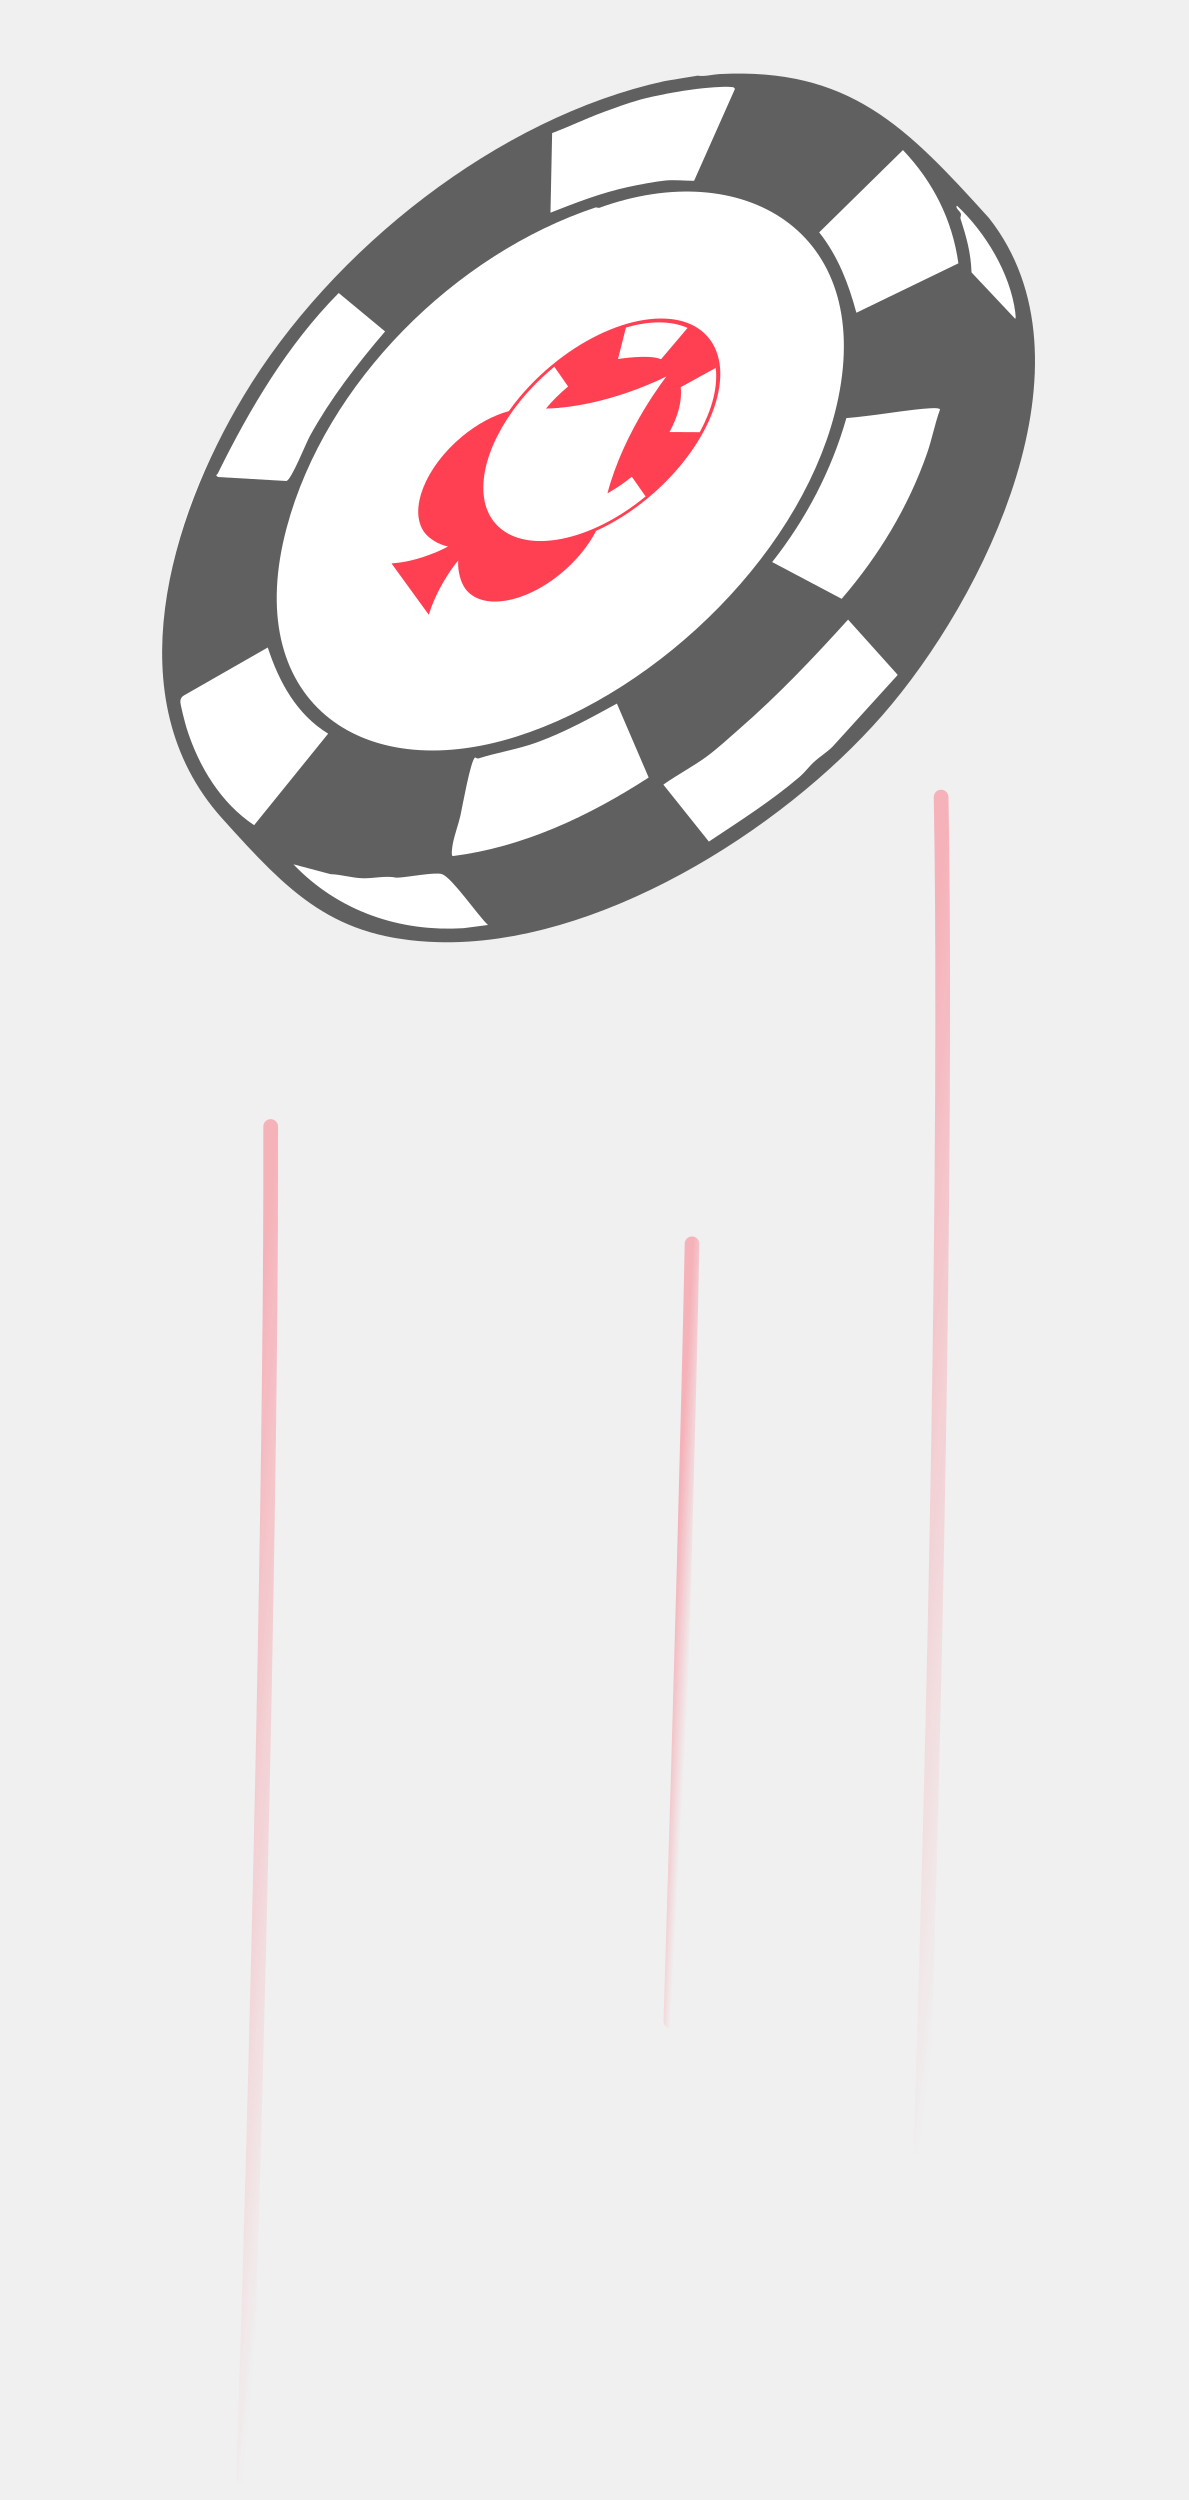
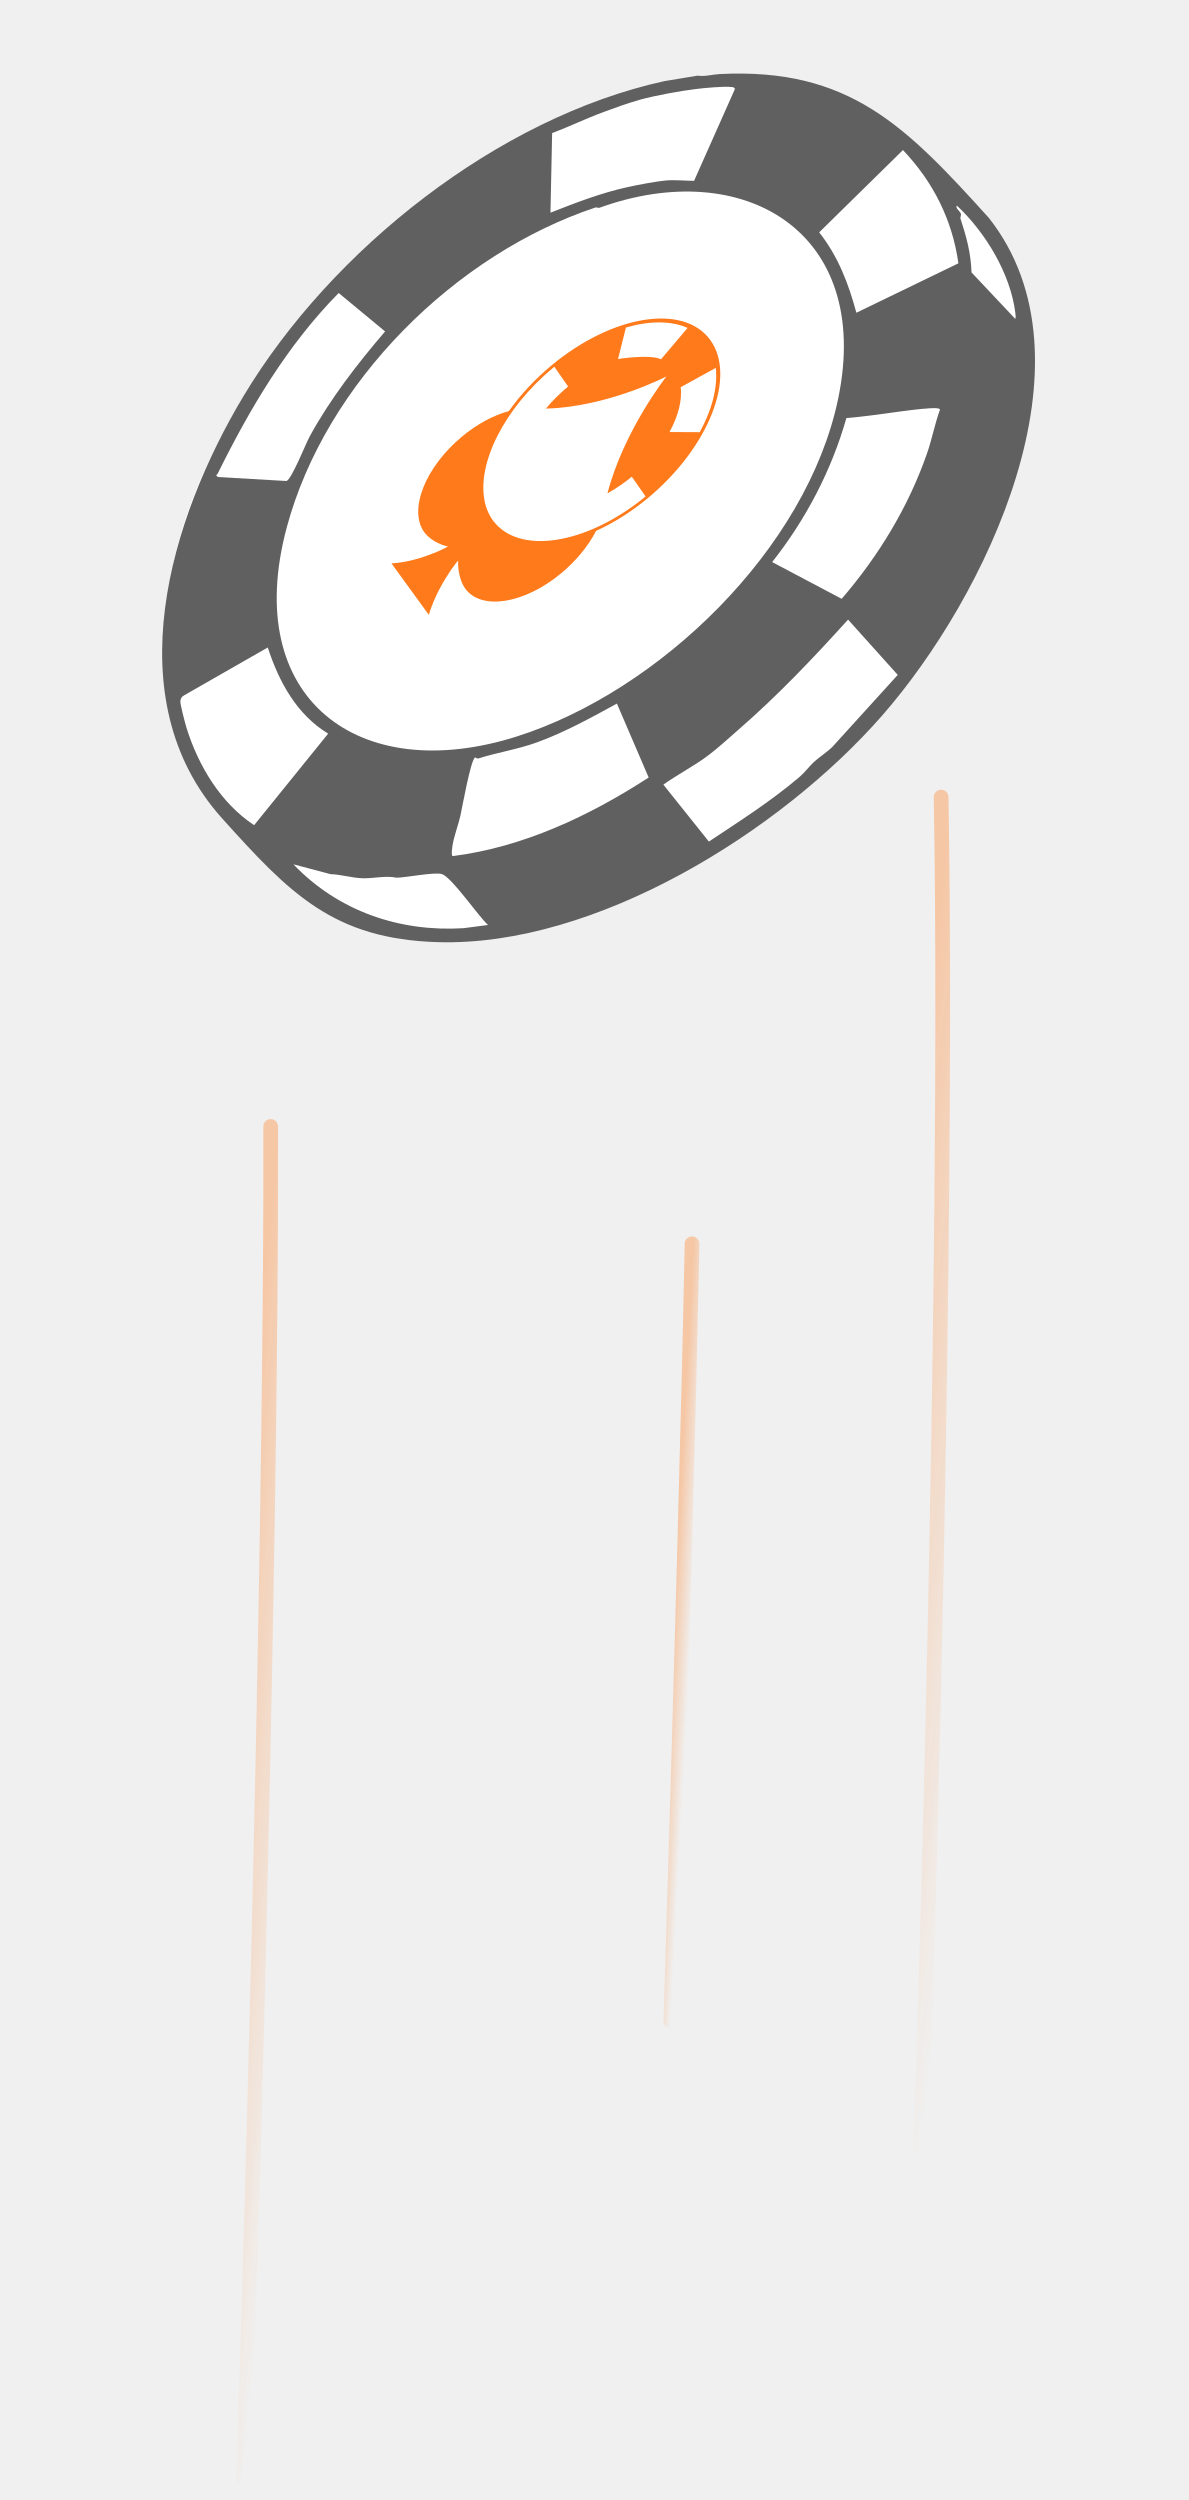
<svg xmlns="http://www.w3.org/2000/svg" width="58" height="122" viewBox="0 0 58 122" fill="none">
  <path opacity="0.35" d="M45.926 38.897C46.166 51.759 45.864 76.588 44.94 104.832" stroke="url(#paint0_linear_3352_57522)" stroke-width="0.718" stroke-linecap="round" stroke-linejoin="round" />
  <path opacity="0.35" d="M13.209 54.973C13.25 67.829 12.801 92.653 11.894 120.898" stroke="url(#paint1_linear_3352_57522)" stroke-width="0.718" stroke-linecap="round" stroke-linejoin="round" />
  <path opacity="0.35" d="M33.772 60.698C33.627 68.091 33.247 82.374 32.738 98.63" stroke="url(#paint2_linear_3352_57522)" stroke-width="0.718" stroke-linecap="round" stroke-linejoin="round" />
  <g clip-path="url(#clip0_3352_57522)">
    <path d="M45.447 7.67C52.071 14.193 52.509 24.61 41.029 36.573C32.349 45.616 19.245 48.377 12.622 41.852C5.998 35.33 5.916 24.533 17.039 12.949C26.106 3.511 38.823 1.148 45.447 7.67Z" fill="white" />
    <path d="M32.433 3.957L34.038 3.692C34.399 3.749 34.763 3.632 35.118 3.614C41.443 3.295 44.211 6.156 48.26 10.638C53.759 17.621 48.054 29.198 43.049 34.919C38.081 40.599 29.065 46.202 21.371 45.977C16.279 45.828 14.141 43.612 10.832 39.929C5.602 34.101 8.304 25.289 11.889 19.32C16.177 12.179 24.312 5.731 32.433 3.957ZM16.529 14.298C14.029 16.83 12.196 19.928 10.63 23.101C10.588 23.185 10.482 23.167 10.635 23.279L13.979 23.473C14.227 23.403 14.922 21.649 15.108 21.306C16.117 19.459 17.43 17.768 18.792 16.174L16.531 14.301L16.529 14.298ZM31.204 4.875C30.669 5.021 29.995 5.267 29.465 5.463C28.613 5.775 27.793 6.175 26.944 6.496L26.863 10.379C28.109 9.887 29.332 9.415 30.631 9.13C31.136 9.019 32.008 8.852 32.504 8.806C32.906 8.769 33.456 8.823 33.871 8.824L35.867 4.336C35.801 4.229 35.749 4.257 35.66 4.244C35.346 4.204 34.364 4.295 34.005 4.339C33.171 4.439 31.992 4.658 31.204 4.872L31.204 4.875ZM29.078 10.119C22.235 12.391 15.895 18.644 13.993 25.74C11.752 34.098 17.509 38.386 25.215 35.942C32.164 33.737 39.384 26.792 40.906 19.439C42.593 11.273 36.251 7.598 29.236 10.145L29.075 10.121L29.078 10.119ZM13.068 31.597L8.98 33.935C8.867 33.999 8.817 34.081 8.801 34.21C8.783 34.353 9.044 35.333 9.103 35.523C9.686 37.386 10.768 39.186 12.401 40.269L16.014 35.802C14.478 34.869 13.613 33.274 13.068 31.599L13.068 31.597ZM44.065 7.322L39.976 11.339C40.898 12.503 41.409 13.842 41.791 15.262L46.77 12.85C46.472 10.723 45.535 8.869 44.063 7.322L44.065 7.322ZM17.698 42.859C17.168 42.844 16.656 42.675 16.127 42.658L14.318 42.178C16.51 44.473 19.515 45.49 22.622 45.295L23.814 45.139C23.335 44.701 22.06 42.826 21.568 42.657C21.23 42.541 19.791 42.831 19.352 42.832C18.817 42.718 18.23 42.875 17.698 42.859ZM49.548 15.26C49.302 13.336 48.089 11.342 46.699 10.035C46.599 10.147 46.83 10.28 46.886 10.419C46.922 10.506 46.849 10.588 46.874 10.674C47.161 11.562 47.38 12.34 47.41 13.294L49.543 15.56C49.583 15.507 49.555 15.333 49.545 15.262L49.548 15.26ZM23.186 36.965C22.976 37.047 22.551 39.425 22.47 39.798C22.368 40.253 22.16 40.785 22.086 41.241C22.072 41.337 22.006 41.743 22.09 41.778C25.525 41.343 28.752 39.825 31.655 37.943L30.105 34.335C28.844 35.025 27.575 35.727 26.223 36.221C25.281 36.567 24.267 36.718 23.346 37.013C23.298 37.029 23.232 36.979 23.186 36.962L23.186 36.965ZM42.504 20.273C42.105 20.321 41.705 20.373 41.303 20.402C40.583 22.946 39.324 25.35 37.682 27.429L41.073 29.223C42.878 27.126 44.325 24.749 45.239 22.126C45.485 21.422 45.616 20.687 45.872 19.988C45.858 19.891 45.449 19.919 45.354 19.926C44.478 19.981 43.401 20.164 42.504 20.273ZM41.381 30.242C39.679 32.125 37.964 33.932 36.047 35.6C35.543 36.037 35.021 36.529 34.455 36.942C33.81 37.411 33.026 37.823 32.372 38.29L34.593 41.069C36.103 40.064 37.633 39.095 39.022 37.91C39.288 37.682 39.486 37.398 39.719 37.185C39.985 36.939 40.363 36.706 40.63 36.437L43.81 32.935L41.387 30.238L41.381 30.242Z" fill="#606060" />
-     <path d="M29.085 25.908C29.955 25.516 30.821 24.969 31.619 24.304C34.591 21.835 35.957 18.377 34.661 16.591C33.364 14.805 29.889 15.36 26.917 17.829C26.117 18.493 25.404 19.254 24.832 20.062C24.073 20.268 23.268 20.703 22.549 21.302C20.744 22.801 19.92 24.893 20.708 25.977C20.942 26.298 21.439 26.591 21.861 26.667C21.814 26.694 21.765 26.72 21.713 26.748C21.694 26.758 21.674 26.768 21.656 26.776C21.443 26.884 21.227 26.975 21.016 27.05C20.986 27.064 20.957 27.072 20.919 27.087C20.285 27.322 19.671 27.459 19.104 27.494L20.926 30.003C21.101 29.423 21.378 28.821 21.745 28.223C21.768 28.19 21.785 28.159 21.801 28.133C21.921 27.933 22.059 27.735 22.209 27.538C22.224 27.522 22.236 27.504 22.249 27.485C22.286 27.439 22.323 27.393 22.36 27.352C22.326 27.812 22.466 28.399 22.701 28.72C23.484 29.803 25.58 29.473 27.383 27.979C28.108 27.378 28.707 26.651 29.088 25.908L29.085 25.908ZM34.929 17.953C35.035 18.867 34.762 19.966 34.147 21.091L32.672 21.083C33.102 20.298 33.294 19.531 33.219 18.894L34.929 17.953ZM33.556 16L32.259 17.531C31.678 17.273 30.159 17.52 30.159 17.52L30.546 15.983C31.714 15.644 32.766 15.65 33.556 16.003L33.556 16ZM24.338 25.717C24.338 25.717 24.319 25.691 24.305 25.681C24.262 25.644 24.225 25.603 24.191 25.559C24.178 25.547 24.165 25.533 24.154 25.518C24.119 25.477 24.084 25.441 24.055 25.399C24.026 25.356 24.001 25.314 23.974 25.272C23.962 25.254 23.952 25.238 23.942 25.218C23.91 25.173 23.884 25.125 23.861 25.073C23.852 25.054 23.841 25.037 23.834 25.018C23.783 24.913 23.741 24.802 23.705 24.686C23.705 24.684 23.705 24.681 23.706 24.679C23.687 24.617 23.67 24.558 23.654 24.492C23.653 24.481 23.652 24.473 23.653 24.463C23.267 22.635 24.585 19.947 26.999 17.941L27.051 17.897L27.724 18.861L27.696 18.885C27.31 19.207 26.952 19.56 26.642 19.939C29.643 19.865 32.525 18.368 32.525 18.368C32.525 18.368 30.453 20.983 29.644 24.073C30.054 23.847 30.453 23.576 30.832 23.264L31.506 24.226C28.836 26.424 25.759 27.028 24.341 25.715L24.338 25.717Z" fill="#FF4053" />
+     <path d="M29.085 25.908C29.955 25.516 30.821 24.969 31.619 24.304C34.591 21.835 35.957 18.377 34.661 16.591C33.364 14.805 29.889 15.36 26.917 17.829C26.117 18.493 25.404 19.254 24.832 20.062C24.073 20.268 23.268 20.703 22.549 21.302C20.744 22.801 19.92 24.893 20.708 25.977C20.942 26.298 21.439 26.591 21.861 26.667C21.814 26.694 21.765 26.72 21.713 26.748C21.694 26.758 21.674 26.768 21.656 26.776C21.443 26.884 21.227 26.975 21.016 27.05C20.986 27.064 20.957 27.072 20.919 27.087C20.285 27.322 19.671 27.459 19.104 27.494L20.926 30.003C21.101 29.423 21.378 28.821 21.745 28.223C21.768 28.19 21.785 28.159 21.801 28.133C21.921 27.933 22.059 27.735 22.209 27.538C22.224 27.522 22.236 27.504 22.249 27.485C22.286 27.439 22.323 27.393 22.36 27.352C22.326 27.812 22.466 28.399 22.701 28.72C23.484 29.803 25.58 29.473 27.383 27.979C28.108 27.378 28.707 26.651 29.088 25.908L29.085 25.908ZM34.929 17.953C35.035 18.867 34.762 19.966 34.147 21.091L32.672 21.083C33.102 20.298 33.294 19.531 33.219 18.894L34.929 17.953ZM33.556 16L32.259 17.531C31.678 17.273 30.159 17.52 30.159 17.52L30.546 15.983C31.714 15.644 32.766 15.65 33.556 16.003L33.556 16ZM24.338 25.717C24.338 25.717 24.319 25.691 24.305 25.681C24.262 25.644 24.225 25.603 24.191 25.559C24.178 25.547 24.165 25.533 24.154 25.518C24.119 25.477 24.084 25.441 24.055 25.399C24.026 25.356 24.001 25.314 23.974 25.272C23.962 25.254 23.952 25.238 23.942 25.218C23.91 25.173 23.884 25.125 23.861 25.073C23.852 25.054 23.841 25.037 23.834 25.018C23.783 24.913 23.741 24.802 23.705 24.686C23.705 24.684 23.705 24.681 23.706 24.679C23.687 24.617 23.67 24.558 23.654 24.492C23.653 24.481 23.652 24.473 23.653 24.463C23.267 22.635 24.585 19.947 26.999 17.941L27.051 17.897L27.724 18.861L27.696 18.885C27.31 19.207 26.952 19.56 26.642 19.939C29.643 19.865 32.525 18.368 32.525 18.368C32.525 18.368 30.453 20.983 29.644 24.073C30.054 23.847 30.453 23.576 30.832 23.264L31.506 24.226C28.836 26.424 25.759 27.028 24.341 25.715L24.338 25.717Z" fill="#FF7A1A" />
  </g>
  <defs>
    <linearGradient id="paint0_linear_3352_57522" x1="46.453" y1="38.913" x2="53.313" y2="39.801" gradientUnits="userSpaceOnUse">
-       <stop stop-color="#FF4053" />
-       <stop offset="1" stop-color="#FF4053" stop-opacity="0" />
+       <stop stop-color="#FF7A1A" />
+       <stop offset="1" stop-color="#FF7A1A" stop-opacity="0" />
    </linearGradient>
    <linearGradient id="paint1_linear_3352_57522" x1="13.57" y1="54.984" x2="18.305" y2="55.45" gradientUnits="userSpaceOnUse">
-       <stop stop-color="#FF4053" />
-       <stop offset="1" stop-color="#FF4053" stop-opacity="0" />
+       <stop stop-color="#FF7A1A" />
+       <stop offset="1" stop-color="#FF7A1A" stop-opacity="0" />
    </linearGradient>
    <linearGradient id="paint2_linear_3352_57522" x1="33.841" y1="60.7" x2="34.754" y2="60.749" gradientUnits="userSpaceOnUse">
-       <stop stop-color="#FF4053" />
-       <stop offset="1" stop-color="#FF4053" stop-opacity="0" />
+       <stop stop-color="#FF7A1A" />
+       <stop offset="1" stop-color="#FF7A1A" stop-opacity="0" />
    </linearGradient>
    <clipPath id="clip0_3352_57522">
      <rect width="40.459" height="44.312" fill="white" transform="translate(12.3457) rotate(8.22857)" />
    </clipPath>
  </defs>
</svg>
